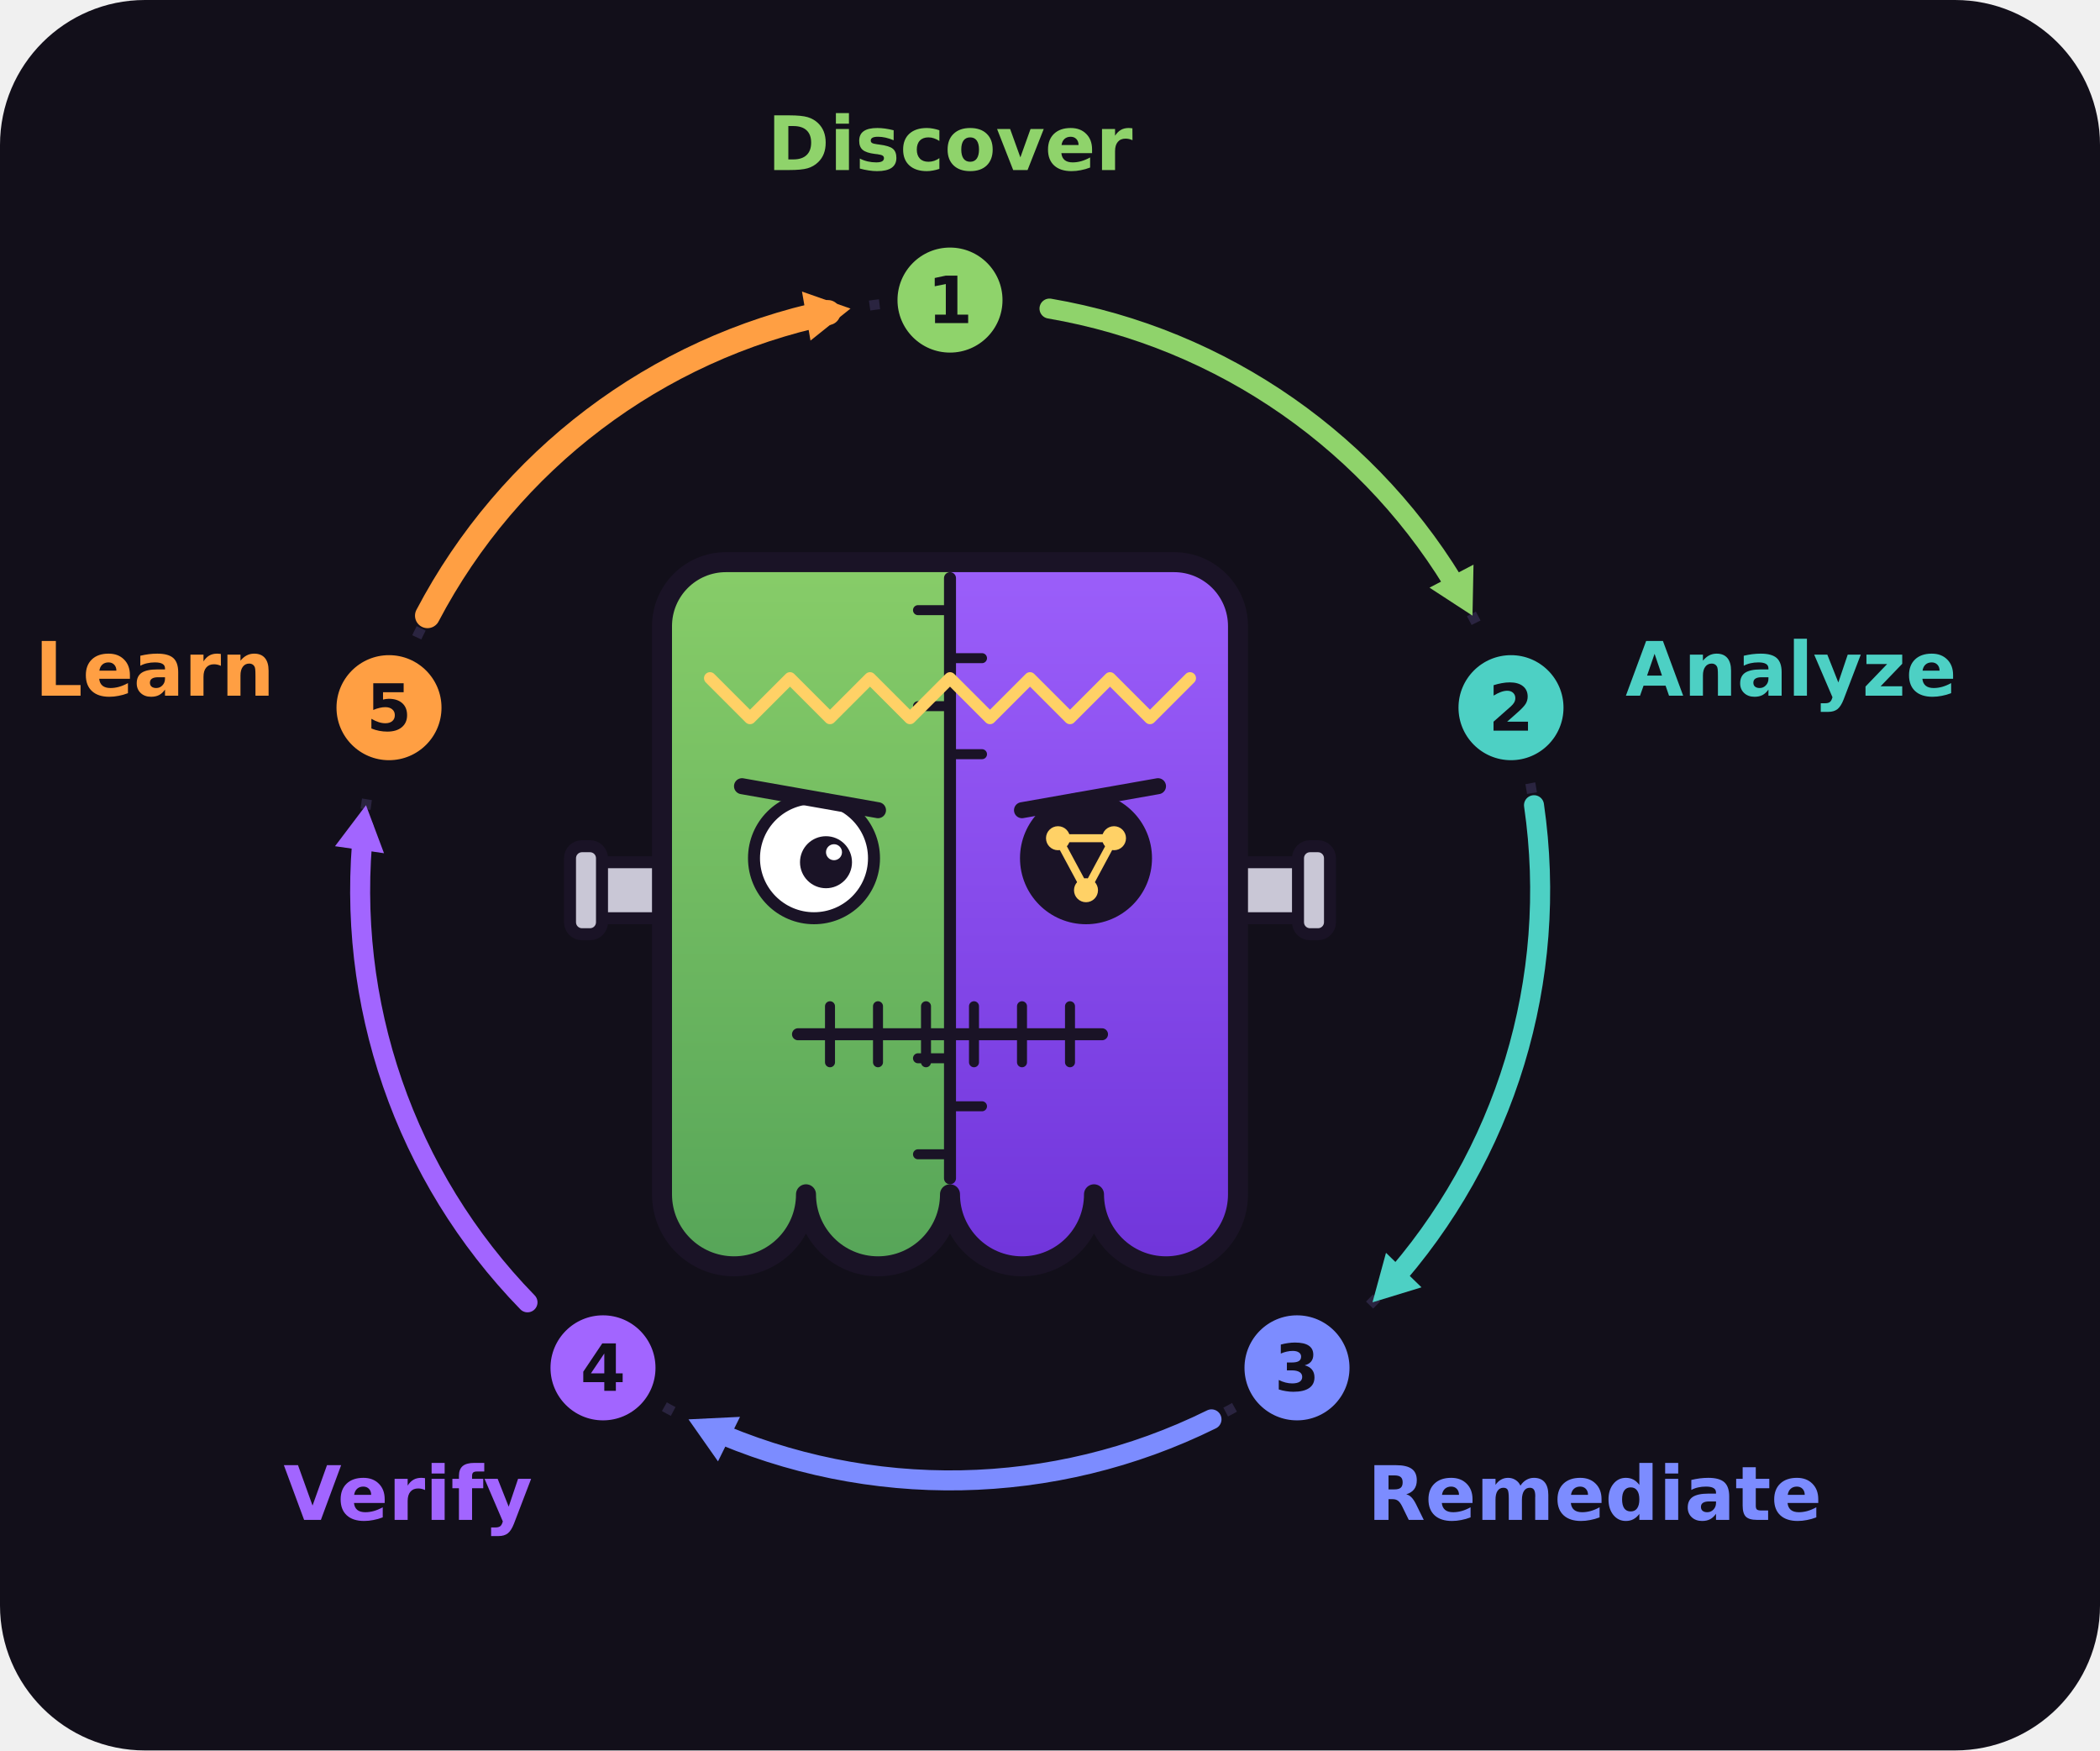
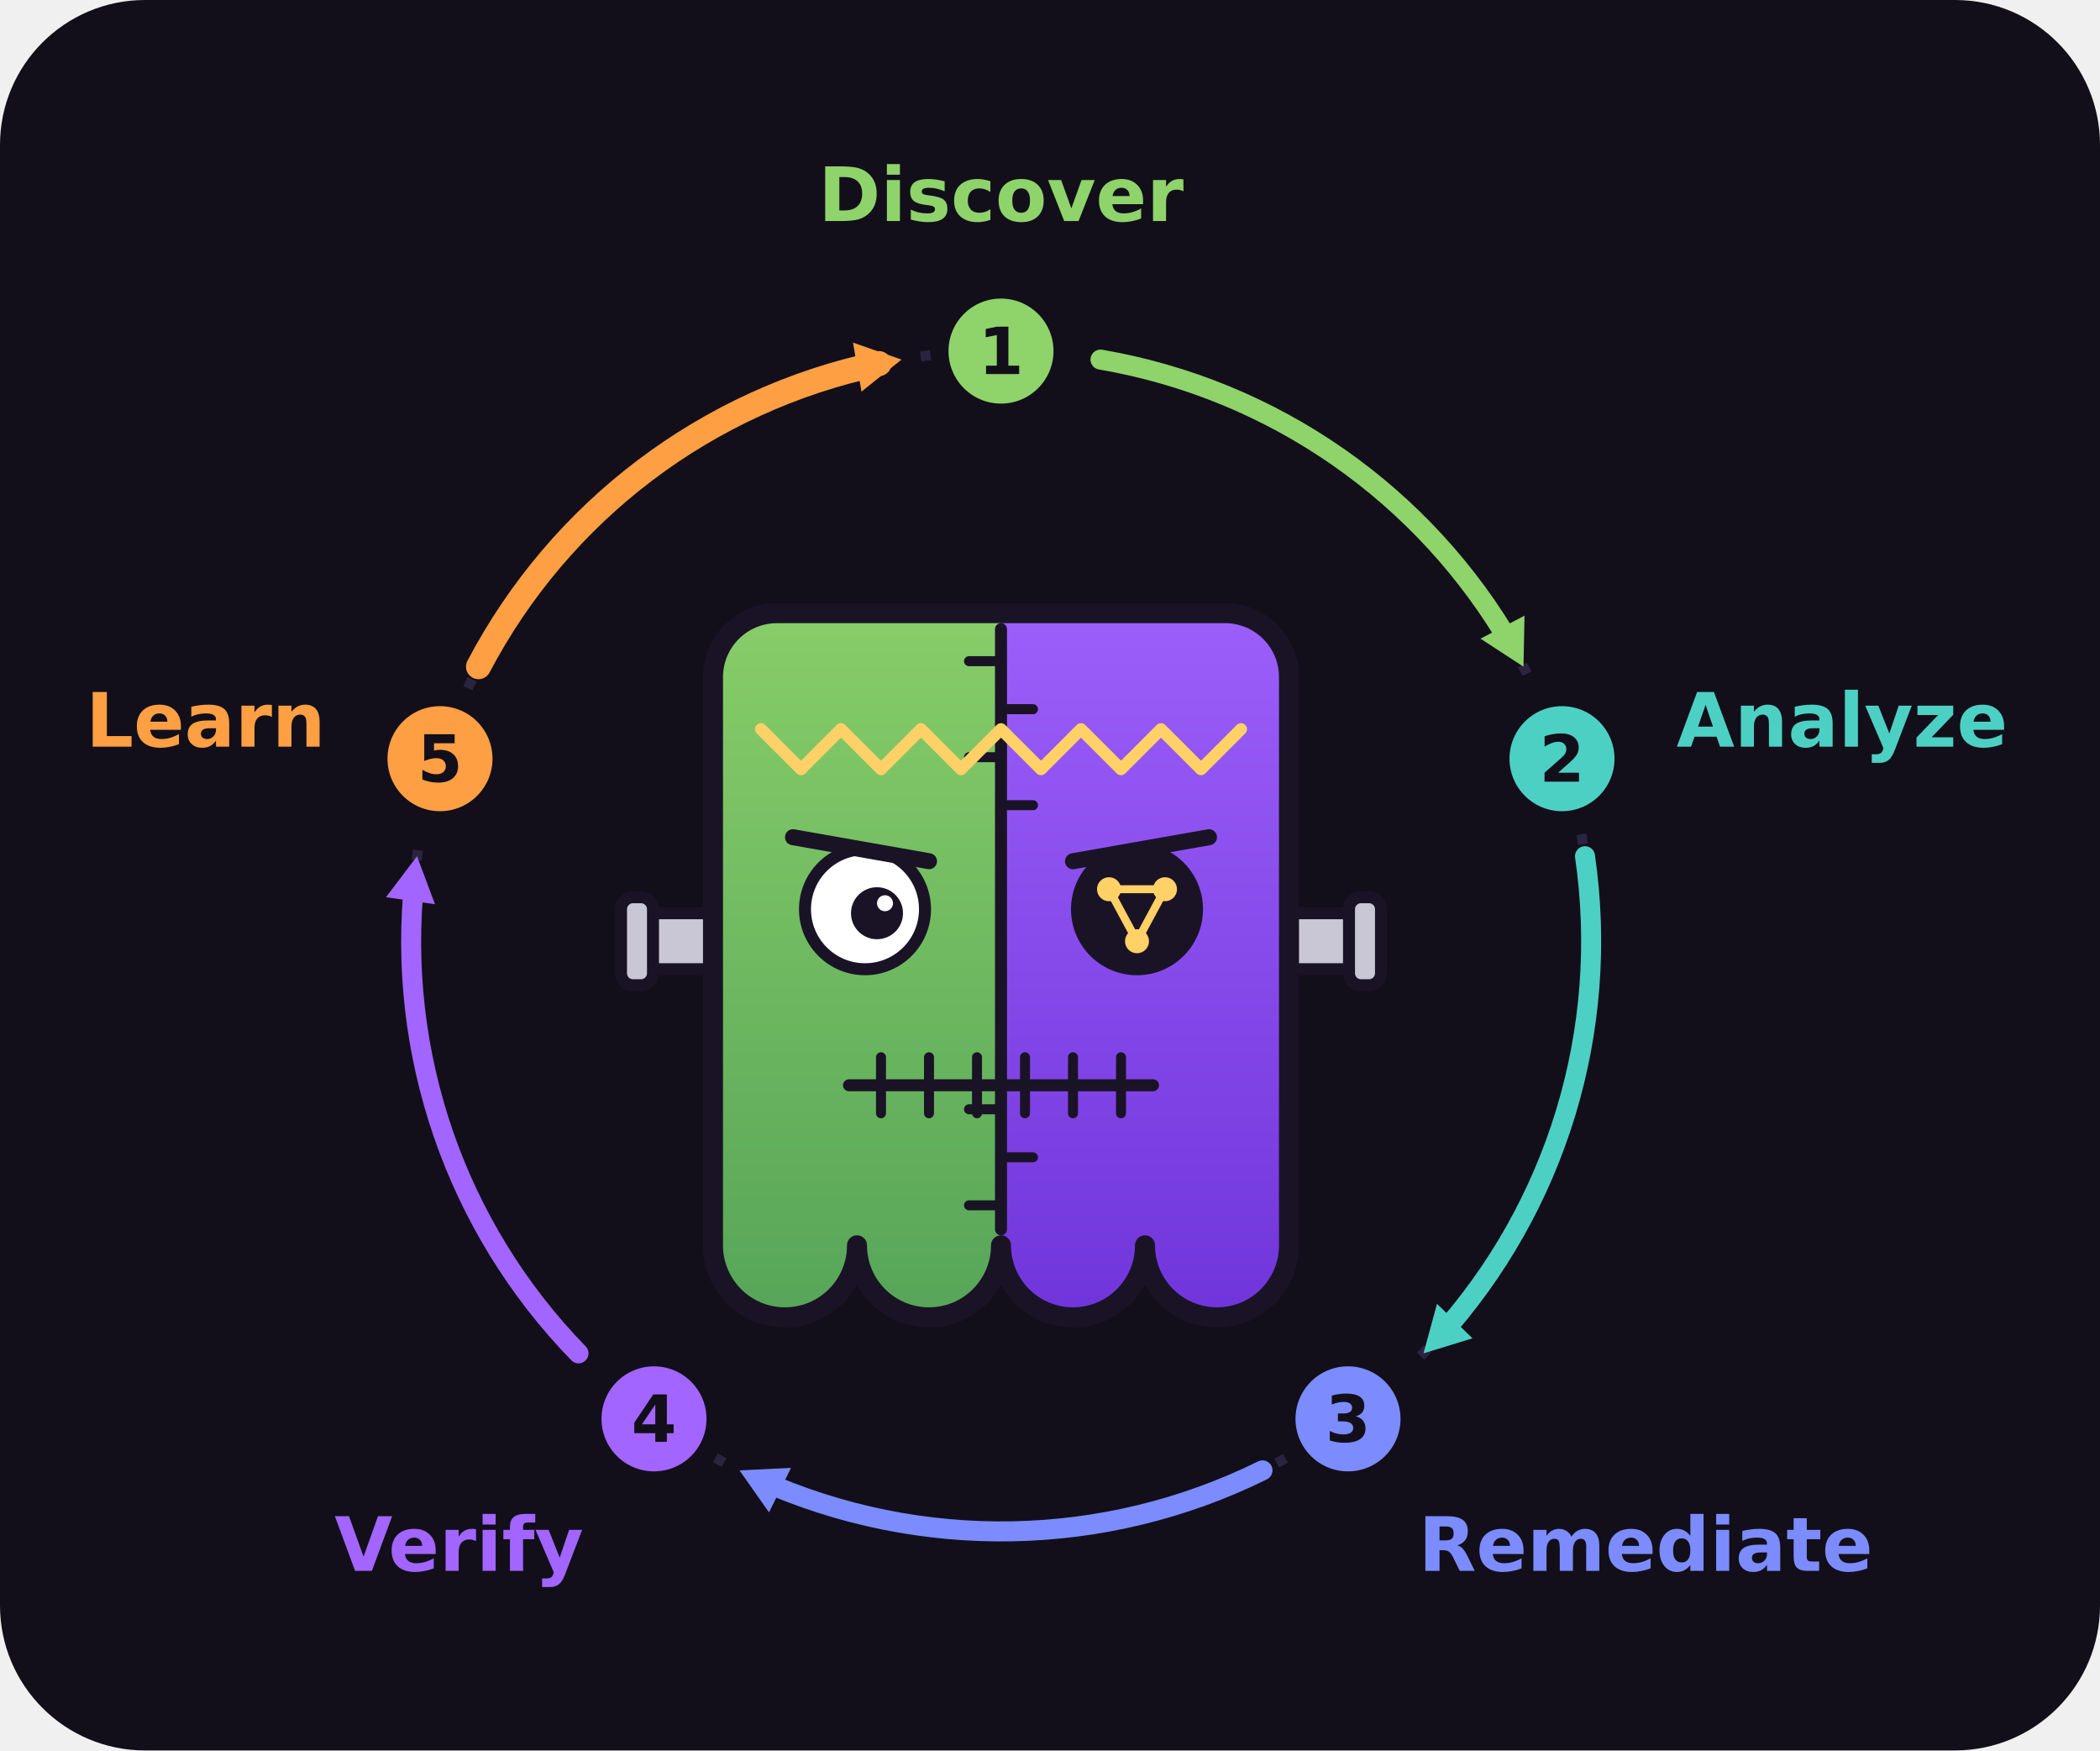
<svg xmlns="http://www.w3.org/2000/svg" width="420" height="350" viewBox="0 0 420 350" role="img" aria-labelledby="t d">
  <rect width="420" height="350" rx="29" fill="#120f1a" />
-   <g id="loop" fill="none">
-     <circle cx="190" cy="178" r="118" stroke="#2a2440" stroke-width="2" stroke-dasharray="2 7" />
-     <path d="M209.9,61.7 A118,118 0 0 1 292.3,119.2" stroke="#8fd36b" stroke-width="4" stroke-linecap="round" />
-     <polygon points="294.5,123.1 294.7,112.9 285.9,117.5" fill="#8fd36b" />
-     <path d="M306.8,161.0 A118,118 0 0 1 277.6,257.1" stroke="#4dd0c4" stroke-width="4" stroke-linecap="round" />
-     <polygon points="274.5,260.4 284.3,257.4 277.2,250.5" fill="#4dd0c4" />
-     <path d="M242.3,283.8 A118,118 0 0 1 141.8,285.7" stroke="#7c8cff" stroke-width="4" stroke-linecap="round" />
-     <polygon points="137.7,283.8 143.6,292.2 148.0,283.3" fill="#7c8cff" />
-     <path d="M105.5,260.4 A118,118 0 0 1 72.7,165.5" stroke="#a265ff" stroke-width="4" stroke-linecap="round" />
-     <polygon points="73.2,161.0 67.0,169.2 76.8,170.6" fill="#a265ff" />
-     <path d="M85.5,123.1 A118,118 0 0 1 165.6,62.5" stroke="#ff9f43" stroke-width="5" stroke-linecap="round" />
-     <polygon points="170.1,61.7 160.4,58.3 162.1,68.1" fill="#ff9f43" />
-     <circle cx="190.0" cy="60.0" r="12" fill="#8fd36b" stroke="#120f1a" stroke-width="3" />
-     <text x="190.0" y="64.6" text-anchor="middle" font-family="DejaVu Sans, Verdana, Helvetica, Arial, sans-serif" font-size="13" font-weight="800" fill="#120f1a">1</text>
-     <text x="190.0" y="34.0" text-anchor="middle" font-family="DejaVu Sans, Verdana, Helvetica, Arial, sans-serif" font-size="15" font-weight="700" fill="#8fd36b">Discover</text>
-     <circle cx="302.2" cy="141.5" r="12" fill="#4dd0c4" stroke="#120f1a" stroke-width="3" />
-     <text x="302.2" y="146.1" text-anchor="middle" font-family="DejaVu Sans, Verdana, Helvetica, Arial, sans-serif" font-size="13" font-weight="800" fill="#120f1a">2</text>
-     <text x="325.1" y="139.1" text-anchor="start" font-family="DejaVu Sans, Verdana, Helvetica, Arial, sans-serif" font-size="15" font-weight="700" fill="#4dd0c4">Analyze</text>
-     <circle cx="259.4" cy="273.5" r="12" fill="#7c8cff" stroke="#120f1a" stroke-width="3" />
-     <text x="259.4" y="278.1" text-anchor="middle" font-family="DejaVu Sans, Verdana, Helvetica, Arial, sans-serif" font-size="13" font-weight="800" fill="#120f1a">3</text>
-     <text x="273.5" y="303.9" text-anchor="start" font-family="DejaVu Sans, Verdana, Helvetica, Arial, sans-serif" font-size="15" font-weight="700" fill="#7c8cff">Remediate</text>
-     <circle cx="120.6" cy="273.5" r="12" fill="#a265ff" stroke="#120f1a" stroke-width="3" />
-     <text x="120.6" y="278.1" text-anchor="middle" font-family="DejaVu Sans, Verdana, Helvetica, Arial, sans-serif" font-size="13" font-weight="800" fill="#120f1a">4</text>
-     <text x="106.5" y="303.9" text-anchor="end" font-family="DejaVu Sans, Verdana, Helvetica, Arial, sans-serif" font-size="15" font-weight="700" fill="#a265ff">Verify</text>
-     <circle cx="77.8" cy="141.5" r="12" fill="#ff9f43" stroke="#120f1a" stroke-width="3" />
-     <text x="77.8" y="146.1" text-anchor="middle" font-family="DejaVu Sans, Verdana, Helvetica, Arial, sans-serif" font-size="13" font-weight="800" fill="#120f1a">5</text>
-     <text x="54.9" y="139.1" text-anchor="end" font-family="DejaVu Sans, Verdana, Helvetica, Arial, sans-serif" font-size="15" font-weight="700" fill="#ff9f43">Learn</text>
-   </g>
-   <g transform="translate(110,90) scale(0.8)">
-     <g id="mark">
-       <defs>
-         <clipPath id="shield">
-           <path d="M44,28 H156 A16,16 0 0 1 172,44 V186 A18,18 0 0 1 136,186 A18,18 0 0 1 100,186 A18,18 0 0 1 64,186 A18,18 0 0 1 28,186 V44 A16,16 0 0 1 44,28 Z" />
-         </clipPath>
-         <linearGradient id="gl" x1="0" y1="0" x2="0" y2="1">
-           <stop offset="0" stop-color="#8fd36b" />
-           <stop offset="1" stop-color="#4f9f56" />
-         </linearGradient>
-         <linearGradient id="gr" x1="0" y1="0" x2="0" y2="1">
-           <stop offset="0" stop-color="#a265ff" />
-           <stop offset="1" stop-color="#6a2fd6" />
-         </linearGradient>
-       </defs>
-       <g fill="#c9c7d6" stroke="#1a1326" stroke-width="3" stroke-linejoin="round">
-         <rect x="10" y="103" width="20" height="14" rx="3" />
-         <rect x="5" y="99" width="8" height="22" rx="3" />
-         <rect x="170" y="103" width="20" height="14" rx="3" />
-         <rect x="187" y="99" width="8" height="22" rx="3" />
-       </g>
-       <g clip-path="url(#shield)">
-         <rect x="0" y="0" width="100" height="230" fill="url(#gl)" />
-         <rect x="100" y="0" width="100" height="230" fill="url(#gr)" />
-       </g>
-       <path d="M44,28 H156 A16,16 0 0 1 172,44 V186 A18,18 0 0 1 136,186 A18,18 0 0 1 100,186 A18,18 0 0 1 64,186 A18,18 0 0 1 28,186 V44 A16,16 0 0 1 44,28 Z" fill="none" stroke="#1a1326" stroke-width="5" stroke-linejoin="round" />
-       <g stroke="#1a1326" stroke-width="3" stroke-linecap="round" fill="none">
-         <path d="M100,32 V182" />
-         <path d="M100,40 l-8,0 M100,52 l8,0 M100,64 l-8,0 M100,76 l8,0 M100,152 l-8,0 M100,164 l8,0 M100,176 l-8,0" stroke-width="2.5" />
-         <polyline points="40,57 50,67 60,57 70,67 80,57 90,67 100,57 110,67 120,57 130,67 140,57 150,67 160,57" stroke="#ffd166" stroke-width="3" stroke-linejoin="round" />
-       </g>
-       <g>
-         <circle cx="66" cy="102" r="15" fill="#fff" stroke="#1a1326" stroke-width="3" />
-         <circle cx="69" cy="103" r="6.5" fill="#1a1326" />
-         <circle cx="71" cy="100.5" r="2" fill="#fff" />
-         <path d="M48,84 L82,90" stroke="#1a1326" stroke-width="4" stroke-linecap="round" />
-       </g>
-       <g>
-         <circle cx="134" cy="102" r="15" fill="#1a1326" stroke="#1a1326" stroke-width="3" />
-         <g stroke="#ffd166" stroke-width="2">
-           <path d="M127,97 L141,97 L134,110 Z" fill="none" />
+   <g transform="translate(10.2,10.2)">
+     <g id="loop" fill="none">
+       <circle cx="190" cy="178" r="118" stroke="#2a2440" stroke-width="2" stroke-dasharray="2 7" />
+       <path d="M209.9,61.7 A118,118 0 0 1 292.3,119.2" stroke="#8fd36b" stroke-width="4" stroke-linecap="round" />
+       <polygon points="294.5,123.1 294.7,112.9 285.9,117.5" fill="#8fd36b" />
+       <path d="M306.8,161.0 A118,118 0 0 1 277.6,257.1" stroke="#4dd0c4" stroke-width="4" stroke-linecap="round" />
+       <polygon points="274.5,260.4 284.3,257.4 277.2,250.5" fill="#4dd0c4" />
+       <path d="M242.3,283.8 A118,118 0 0 1 141.8,285.7" stroke="#7c8cff" stroke-width="4" stroke-linecap="round" />
+       <polygon points="137.7,283.8 143.6,292.2 148.0,283.3" fill="#7c8cff" />
+       <path d="M105.5,260.4 A118,118 0 0 1 72.7,165.5" stroke="#a265ff" stroke-width="4" stroke-linecap="round" />
+       <polygon points="73.2,161.0 67.0,169.2 76.8,170.6" fill="#a265ff" />
+       <path d="M85.5,123.1 A118,118 0 0 1 165.6,62.5" stroke="#ff9f43" stroke-width="5" stroke-linecap="round" />
+       <polygon points="170.1,61.7 160.4,58.3 162.1,68.1" fill="#ff9f43" />
+       <circle cx="190.0" cy="60.0" r="12" fill="#8fd36b" stroke="#120f1a" stroke-width="3" />
+       <text x="190.0" y="64.6" text-anchor="middle" font-family="DejaVu Sans, Verdana, Helvetica, Arial, sans-serif" font-size="13" font-weight="800" fill="#120f1a">1</text>
+       <text x="190.0" y="34.0" text-anchor="middle" font-family="DejaVu Sans, Verdana, Helvetica, Arial, sans-serif" font-size="15" font-weight="700" fill="#8fd36b">Discover</text>
+       <circle cx="302.2" cy="141.5" r="12" fill="#4dd0c4" stroke="#120f1a" stroke-width="3" />
+       <text x="302.2" y="146.1" text-anchor="middle" font-family="DejaVu Sans, Verdana, Helvetica, Arial, sans-serif" font-size="13" font-weight="800" fill="#120f1a">2</text>
+       <text x="325.1" y="139.1" text-anchor="start" font-family="DejaVu Sans, Verdana, Helvetica, Arial, sans-serif" font-size="15" font-weight="700" fill="#4dd0c4">Analyze</text>
+       <circle cx="259.4" cy="273.5" r="12" fill="#7c8cff" stroke="#120f1a" stroke-width="3" />
+       <text x="259.4" y="278.1" text-anchor="middle" font-family="DejaVu Sans, Verdana, Helvetica, Arial, sans-serif" font-size="13" font-weight="800" fill="#120f1a">3</text>
+       <text x="273.5" y="303.9" text-anchor="start" font-family="DejaVu Sans, Verdana, Helvetica, Arial, sans-serif" font-size="15" font-weight="700" fill="#7c8cff">Remediate</text>
+       <circle cx="120.6" cy="273.5" r="12" fill="#a265ff" stroke="#120f1a" stroke-width="3" />
+       <text x="120.6" y="278.1" text-anchor="middle" font-family="DejaVu Sans, Verdana, Helvetica, Arial, sans-serif" font-size="13" font-weight="800" fill="#120f1a">4</text>
+       <text x="106.5" y="303.9" text-anchor="end" font-family="DejaVu Sans, Verdana, Helvetica, Arial, sans-serif" font-size="15" font-weight="700" fill="#a265ff">Verify</text>
+       <circle cx="77.8" cy="141.5" r="12" fill="#ff9f43" stroke="#120f1a" stroke-width="3" />
+       <text x="77.8" y="146.1" text-anchor="middle" font-family="DejaVu Sans, Verdana, Helvetica, Arial, sans-serif" font-size="13" font-weight="800" fill="#120f1a">5</text>
+       <text x="54.9" y="139.1" text-anchor="end" font-family="DejaVu Sans, Verdana, Helvetica, Arial, sans-serif" font-size="15" font-weight="700" fill="#ff9f43">Learn</text>
+     </g>
+     <g transform="translate(110,90) scale(0.8)">
+       <g id="mark">
+         <defs>
+           <clipPath id="shield">
+             <path d="M44,28 H156 A16,16 0 0 1 172,44 V186 A18,18 0 0 1 136,186 A18,18 0 0 1 100,186 A18,18 0 0 1 64,186 A18,18 0 0 1 28,186 V44 A16,16 0 0 1 44,28 Z" />
+           </clipPath>
+           <linearGradient id="gl" x1="0" y1="0" x2="0" y2="1">
+             <stop offset="0" stop-color="#8fd36b" />
+             <stop offset="1" stop-color="#4f9f56" />
+           </linearGradient>
+           <linearGradient id="gr" x1="0" y1="0" x2="0" y2="1">
+             <stop offset="0" stop-color="#a265ff" />
+             <stop offset="1" stop-color="#6a2fd6" />
+           </linearGradient>
+         </defs>
+         <g fill="#c9c7d6" stroke="#1a1326" stroke-width="3" stroke-linejoin="round">
+           <rect x="10" y="103" width="20" height="14" rx="3" />
+           <rect x="5" y="99" width="8" height="22" rx="3" />
+           <rect x="170" y="103" width="20" height="14" rx="3" />
+           <rect x="187" y="99" width="8" height="22" rx="3" />
        </g>
-         <g fill="#ffd166">
-           <circle cx="127" cy="97" r="3" />
-           <circle cx="141" cy="97" r="3" />
-           <circle cx="134" cy="110" r="3" />
+         <g clip-path="url(#shield)">
+           <rect x="0" y="0" width="100" height="230" fill="url(#gl)" />
+           <rect x="100" y="0" width="100" height="230" fill="url(#gr)" />
        </g>
-         <path d="M118,90 L152,84" stroke="#1a1326" stroke-width="4" stroke-linecap="round" />
-       </g>
-       <g stroke="#1a1326" stroke-width="3" stroke-linecap="round">
-         <path d="M62,146 H138" fill="none" />
-         <path d="M70,139 v14 M82,139 v14 M94,139 v14 M106,139 v14 M118,139 v14 M130,139 v14" stroke-width="2.5" />
+         <path d="M44,28 H156 A16,16 0 0 1 172,44 V186 A18,18 0 0 1 136,186 A18,18 0 0 1 100,186 A18,18 0 0 1 64,186 A18,18 0 0 1 28,186 V44 A16,16 0 0 1 44,28 Z" fill="none" stroke="#1a1326" stroke-width="5" stroke-linejoin="round" />
+         <g stroke="#1a1326" stroke-width="3" stroke-linecap="round" fill="none">
+           <path d="M100,32 V182" />
+           <path d="M100,40 l-8,0 M100,52 l8,0 M100,64 l-8,0 M100,76 l8,0 M100,152 l-8,0 M100,164 l8,0 M100,176 l-8,0" stroke-width="2.5" />
+           <polyline points="40,57 50,67 60,57 70,67 80,57 90,67 100,57 110,67 120,57 130,67 140,57 150,67 160,57" stroke="#ffd166" stroke-width="3" stroke-linejoin="round" />
+         </g>
+         <g>
+           <circle cx="66" cy="102" r="15" fill="#fff" stroke="#1a1326" stroke-width="3" />
+           <circle cx="69" cy="103" r="6.5" fill="#1a1326" />
+           <circle cx="71" cy="100.5" r="2" fill="#fff" />
+           <path d="M48,84 L82,90" stroke="#1a1326" stroke-width="4" stroke-linecap="round" />
+         </g>
+         <g>
+           <circle cx="134" cy="102" r="15" fill="#1a1326" stroke="#1a1326" stroke-width="3" />
+           <g stroke="#ffd166" stroke-width="2">
+             <path d="M127,97 L141,97 L134,110 Z" fill="none" />
+           </g>
+           <g fill="#ffd166">
+             <circle cx="127" cy="97" r="3" />
+             <circle cx="141" cy="97" r="3" />
+             <circle cx="134" cy="110" r="3" />
+           </g>
+           <path d="M118,90 L152,84" stroke="#1a1326" stroke-width="4" stroke-linecap="round" />
+         </g>
+         <g stroke="#1a1326" stroke-width="3" stroke-linecap="round">
+           <path d="M62,146 H138" fill="none" />
+           <path d="M70,139 v14 M82,139 v14 M94,139 v14 M106,139 v14 M118,139 v14 M130,139 v14" stroke-width="2.5" />
+         </g>
      </g>
    </g>
  </g>
</svg>
